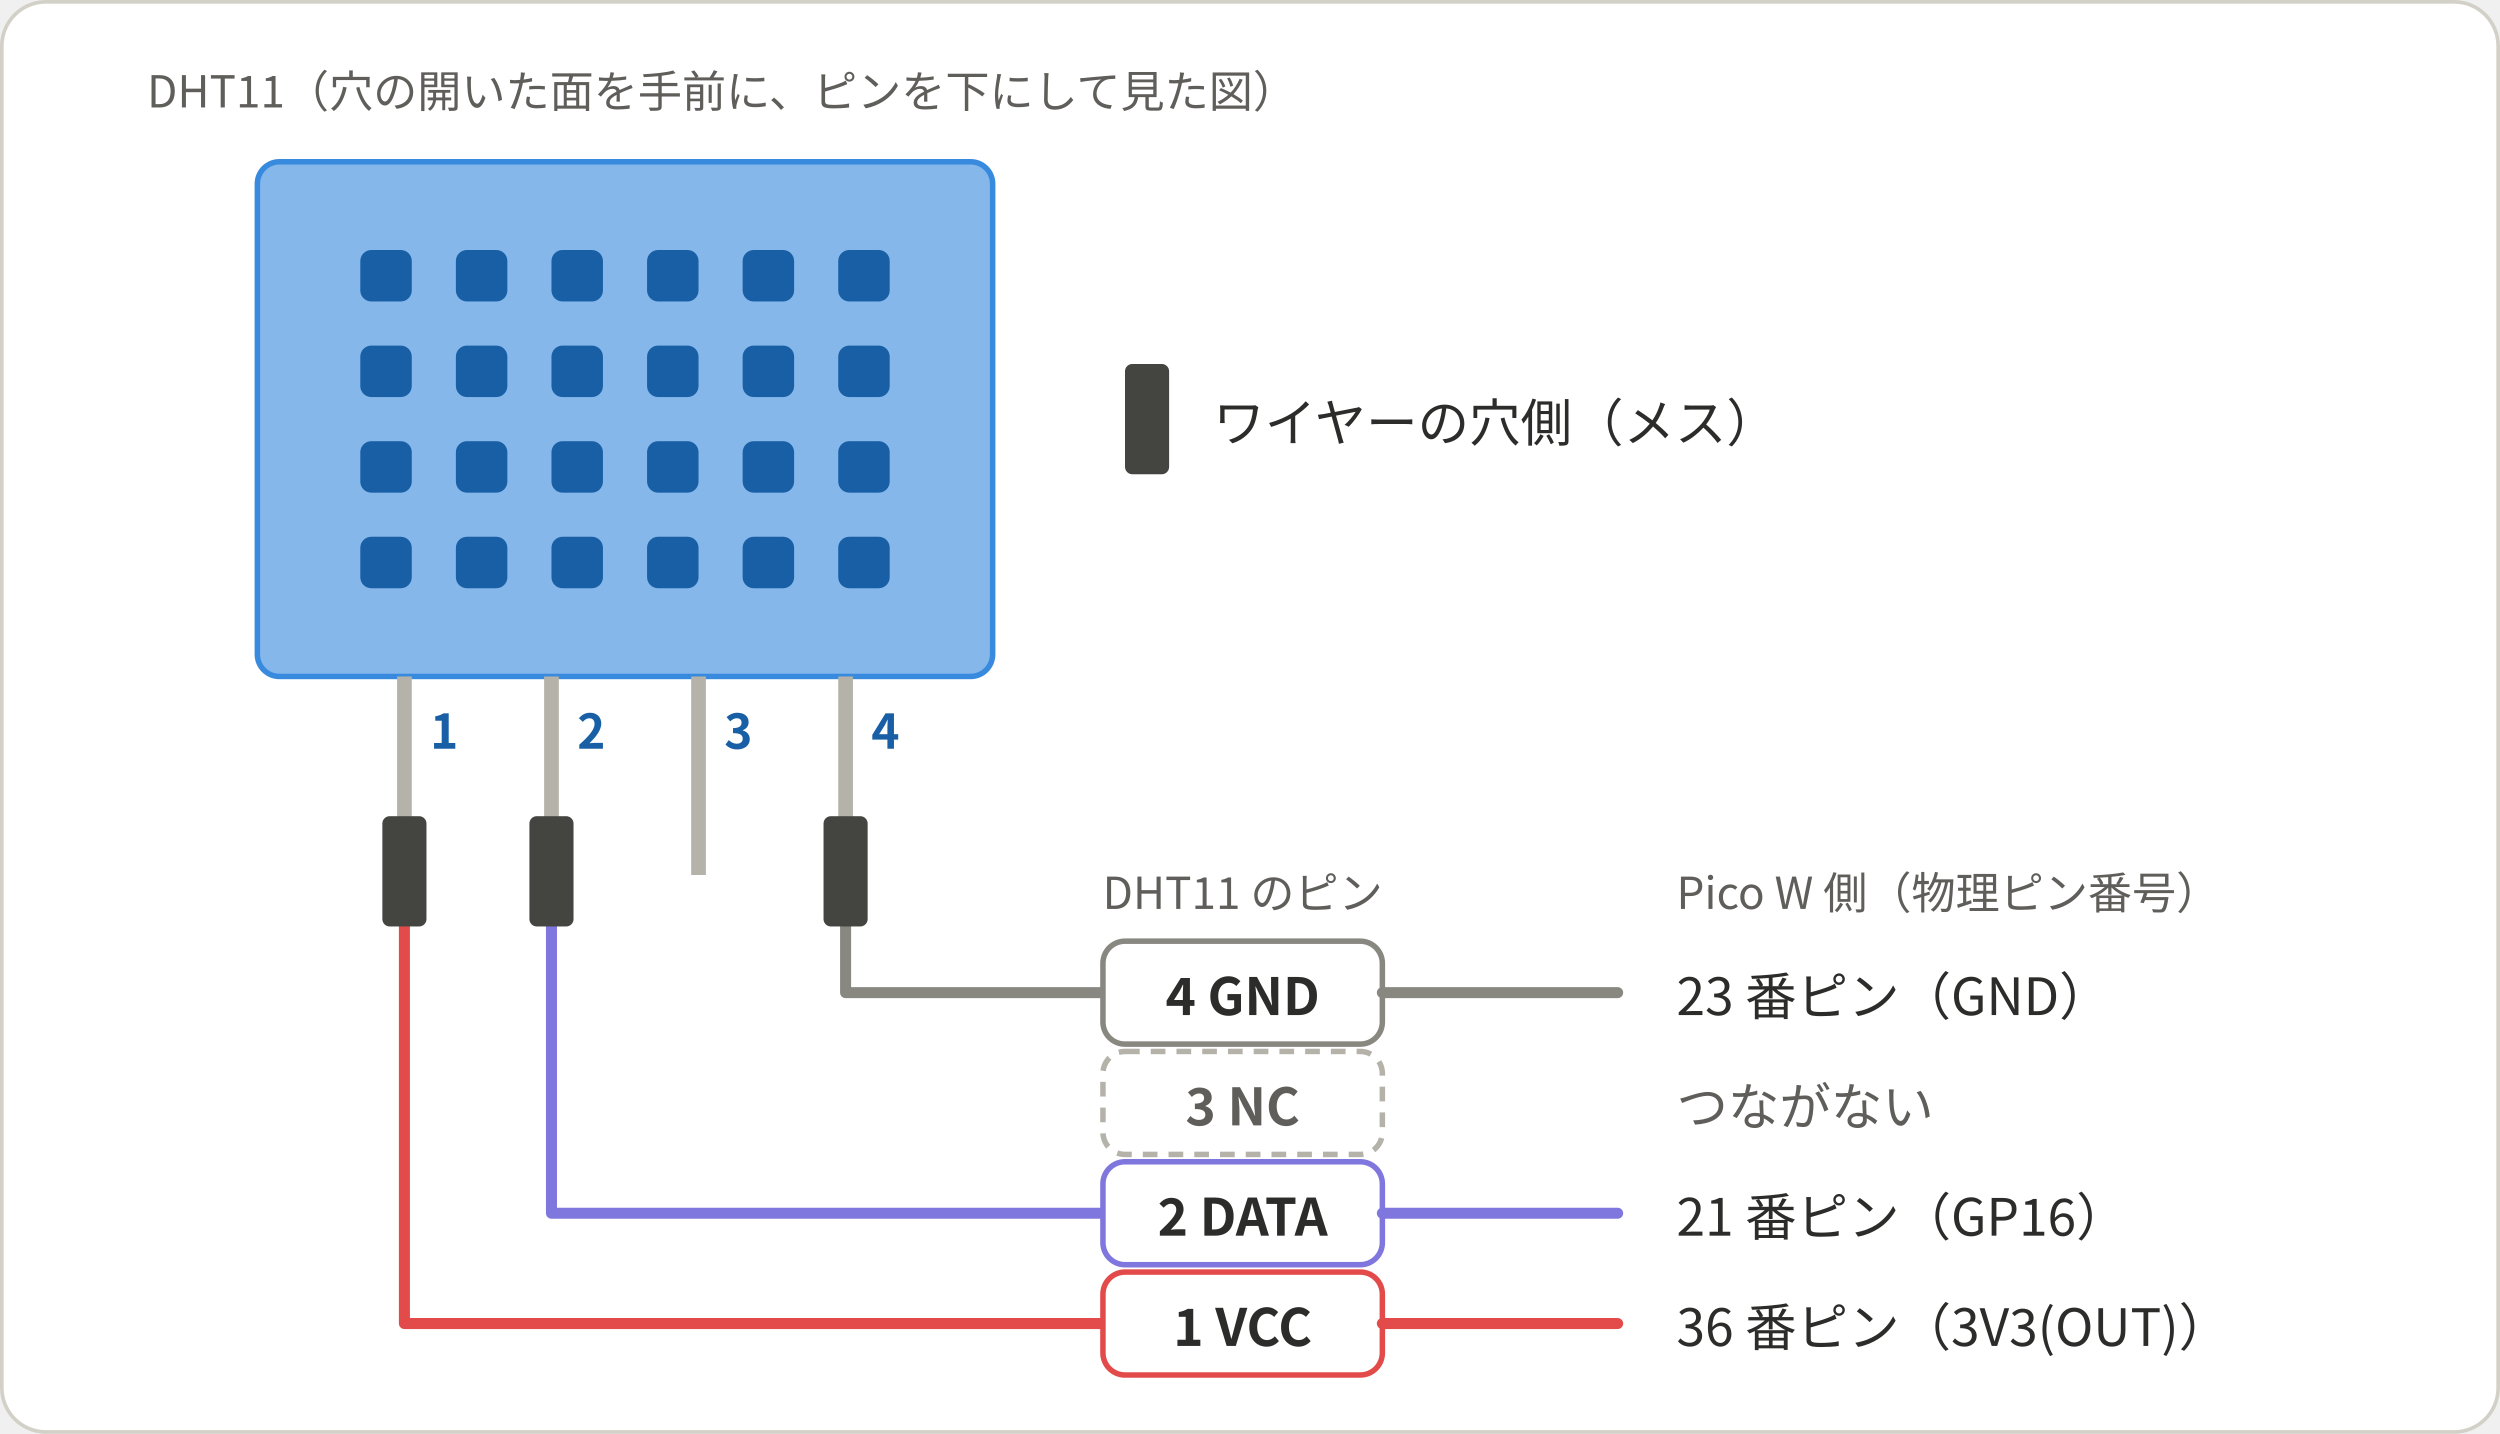
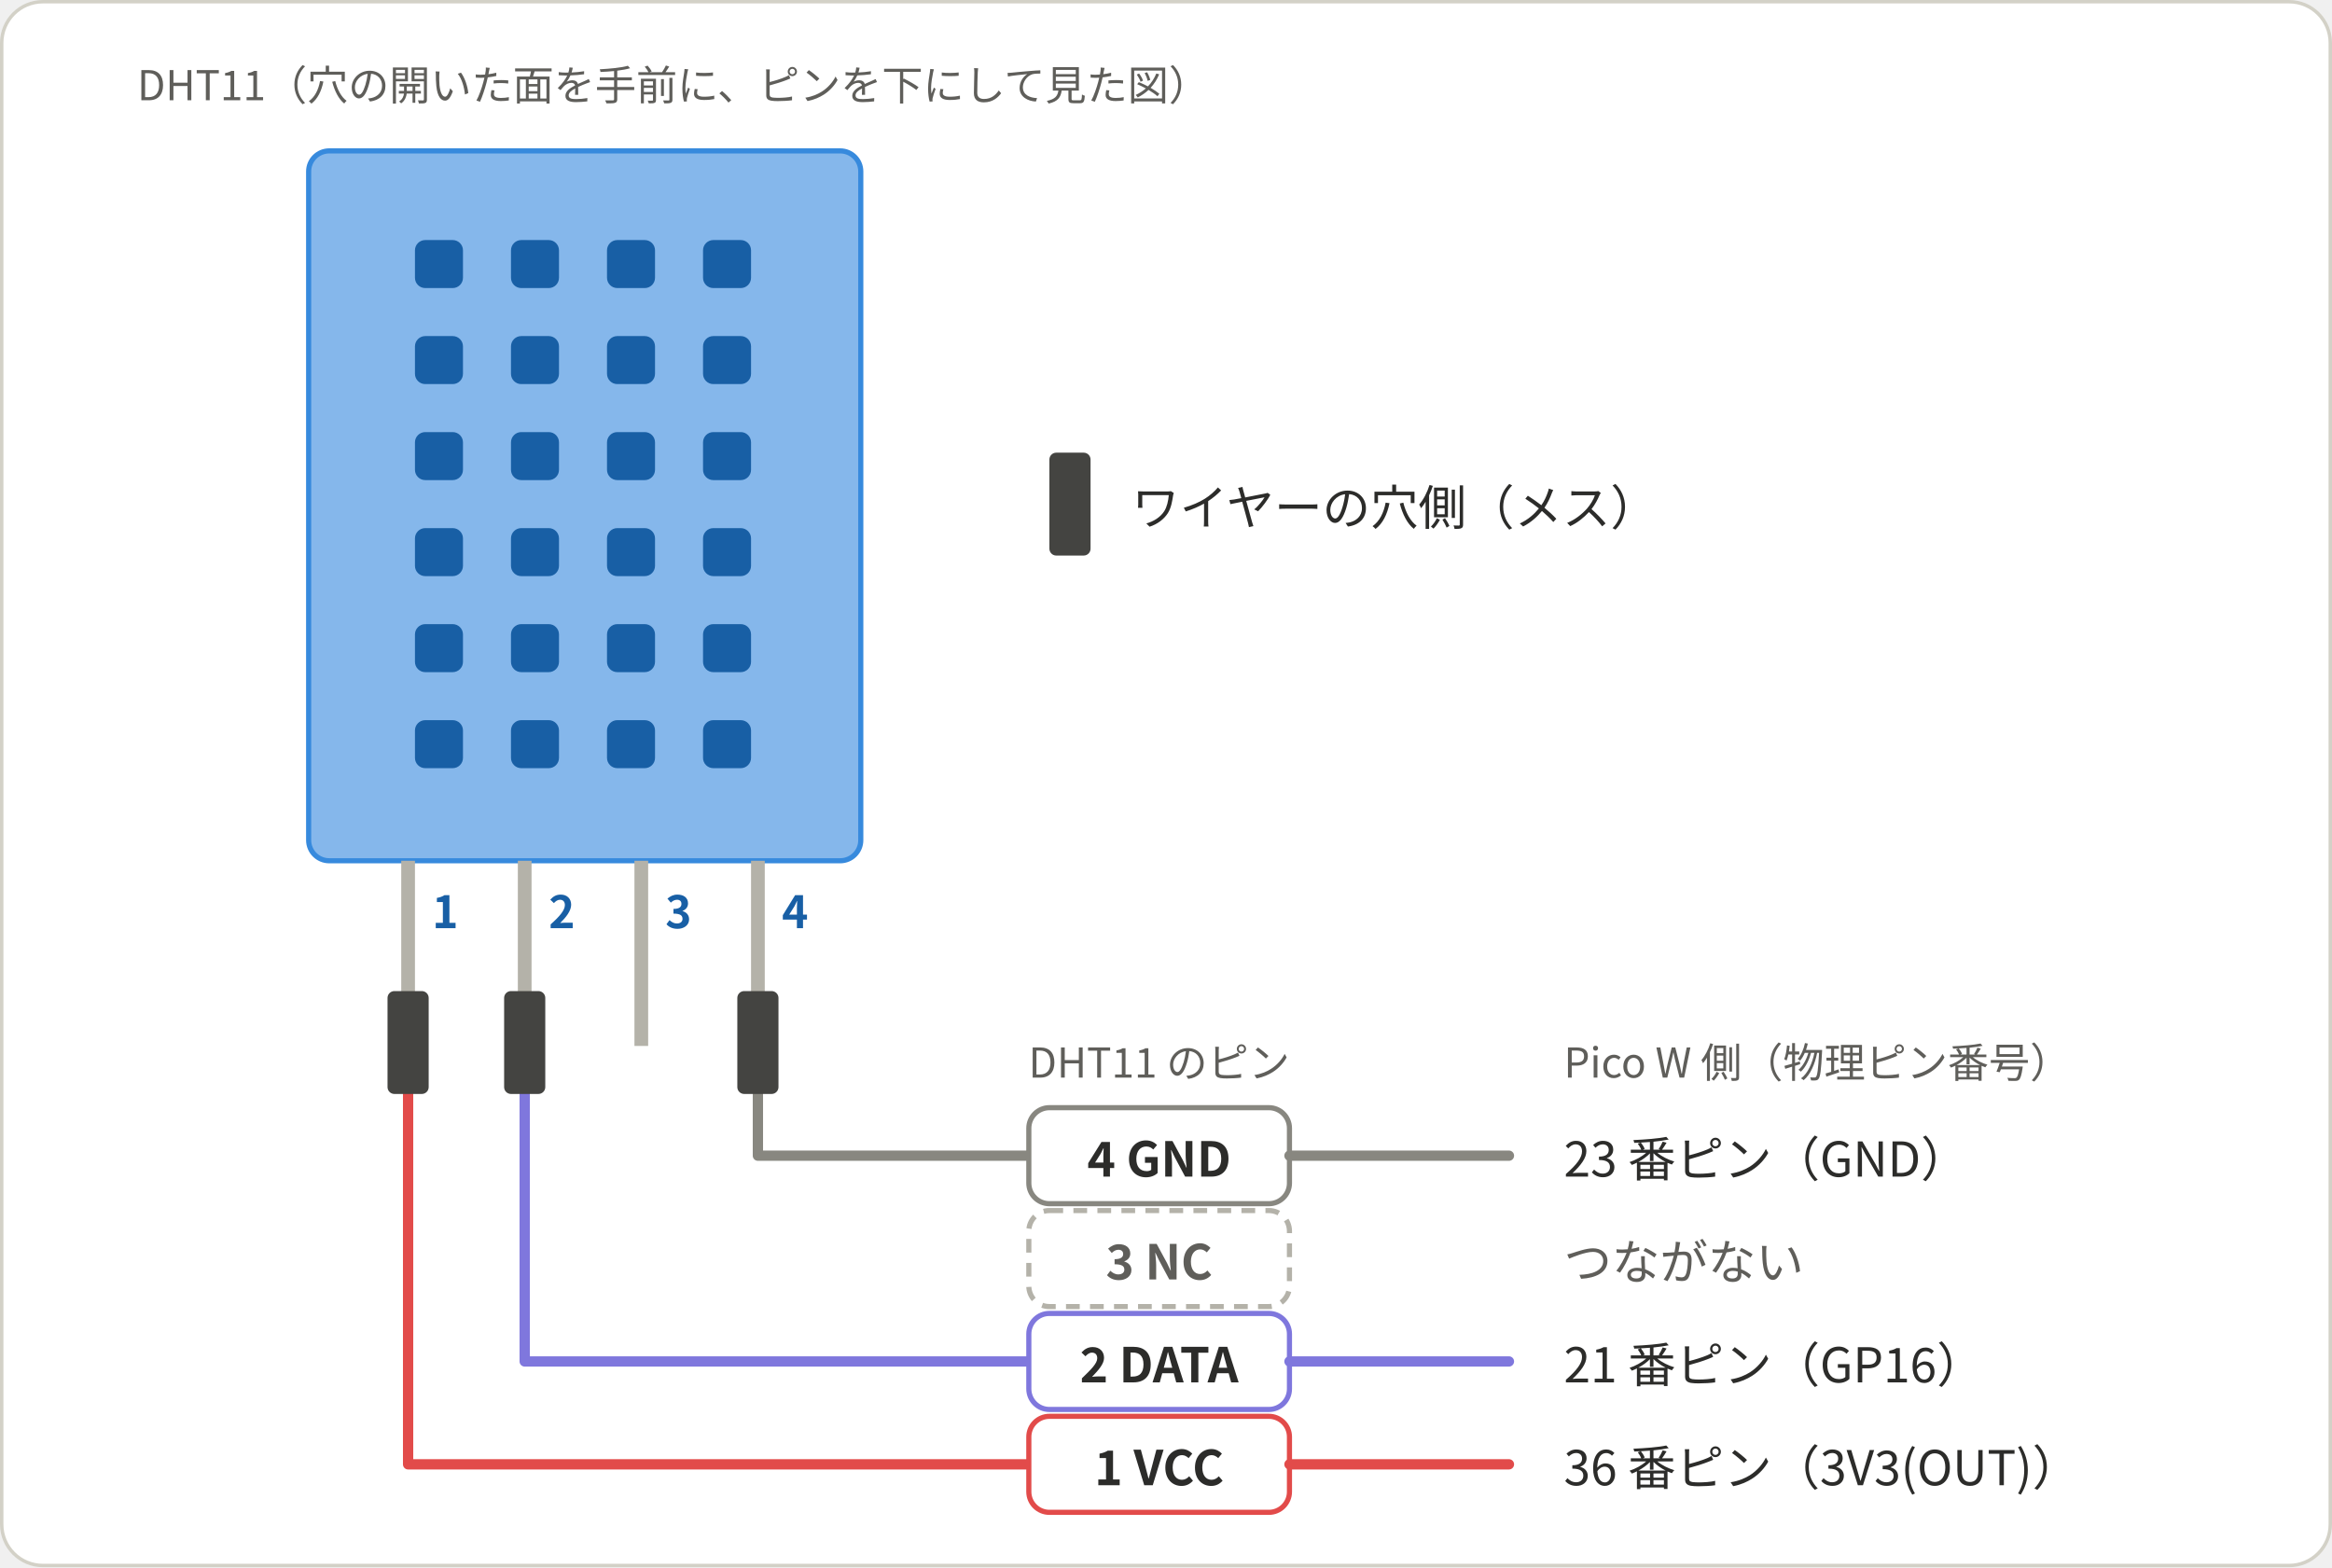
- <svg xmlns="http://www.w3.org/2000/svg" width="680" height="390" viewBox="0 0 680 390" role="img">
+ <svg xmlns="http://www.w3.org/2000/svg" width="680" height="457" viewBox="0 0 680 457" role="img">
  <style>text{font-family:'Hiragino Sans','Hiragino Kaku Gothic ProN','Noto Sans JP','Noto Sans CJK JP','Yu Gothic','Meiryo',sans-serif;fill:#2C2C2A}.t{font-size:14px}.ts{font-size:12px;fill:#5F5E5A}.th{font-size:14px;font-weight:600}.c{dominant-baseline:central}.m{text-anchor:middle}</style>
-   <rect x="0.5" y="0.5" width="679" height="389" rx="12" fill="#FFFFFF" stroke="#D3D1C7" />
+   <rect x="0.5" y="0.5" width="679" height="456" rx="12" fill="#FFFFFF" stroke="#D3D1C7" />
  <text class="ts c" x="40" y="24">DHT11（穴の開いた面を手前に、ピンを下にして見た図）</text>
-   <rect x="70" y="44" width="200" height="140" rx="6" fill="#85B7EB" stroke="#378ADD" stroke-width="1.5" />
-   <rect x="98" y="68" width="14" height="14" rx="3" fill="#185FA5" />
-   <rect x="124" y="68" width="14" height="14" rx="3" fill="#185FA5" />
-   <rect x="150" y="68" width="14" height="14" rx="3" fill="#185FA5" />
-   <rect x="176" y="68" width="14" height="14" rx="3" fill="#185FA5" />
-   <rect x="202" y="68" width="14" height="14" rx="3" fill="#185FA5" />
-   <rect x="228" y="68" width="14" height="14" rx="3" fill="#185FA5" />
-   <rect x="98" y="94" width="14" height="14" rx="3" fill="#185FA5" />
-   <rect x="124" y="94" width="14" height="14" rx="3" fill="#185FA5" />
-   <rect x="150" y="94" width="14" height="14" rx="3" fill="#185FA5" />
-   <rect x="176" y="94" width="14" height="14" rx="3" fill="#185FA5" />
-   <rect x="202" y="94" width="14" height="14" rx="3" fill="#185FA5" />
-   <rect x="228" y="94" width="14" height="14" rx="3" fill="#185FA5" />
-   <rect x="98" y="120" width="14" height="14" rx="3" fill="#185FA5" />
-   <rect x="124" y="120" width="14" height="14" rx="3" fill="#185FA5" />
-   <rect x="150" y="120" width="14" height="14" rx="3" fill="#185FA5" />
-   <rect x="176" y="120" width="14" height="14" rx="3" fill="#185FA5" />
-   <rect x="202" y="120" width="14" height="14" rx="3" fill="#185FA5" />
-   <rect x="228" y="120" width="14" height="14" rx="3" fill="#185FA5" />
-   <rect x="98" y="146" width="14" height="14" rx="3" fill="#185FA5" />
-   <rect x="124" y="146" width="14" height="14" rx="3" fill="#185FA5" />
-   <rect x="150" y="146" width="14" height="14" rx="3" fill="#185FA5" />
-   <rect x="176" y="146" width="14" height="14" rx="3" fill="#185FA5" />
-   <rect x="202" y="146" width="14" height="14" rx="3" fill="#185FA5" />
-   <rect x="228" y="146" width="14" height="14" rx="3" fill="#185FA5" />
-   <rect x="108" y="184" width="4" height="54" fill="#B4B2A9" />
-   <text class="c" x="117" y="198" style="font-size:13px;font-weight:600;fill:#185FA5">1</text>
-   <rect x="148" y="184" width="4" height="54" fill="#B4B2A9" />
-   <text class="c" x="157" y="198" style="font-size:13px;font-weight:600;fill:#185FA5">2</text>
-   <rect x="188" y="184" width="4" height="54" fill="#B4B2A9" />
-   <text class="c" x="197" y="198" style="font-size:13px;font-weight:600;fill:#185FA5">3</text>
-   <rect x="228" y="184" width="4" height="54" fill="#B4B2A9" />
-   <text class="c" x="237" y="198" style="font-size:13px;font-weight:600;fill:#185FA5">4</text>
-   <rect x="306" y="99" width="12" height="30" rx="2" fill="#444441" />
-   <text class="t c" x="330" y="114">ワイヤーの穴側（メス）</text>
-   <text class="ts m c" x="338" y="242">DHT11 のピン</text>
-   <text class="ts c" x="456" y="242">Pico W 側（物理ピン番号）</text>
-   <path d="M230 252 L230 270 L300 270" fill="none" stroke="#888780" stroke-width="3" stroke-linecap="round" stroke-linejoin="round" />
-   <rect x="224" y="222" width="12" height="30" rx="2" fill="#444441" />
-   <rect x="300" y="256" width="76" height="28" rx="6" fill="#FFFFFF" stroke="#888780" stroke-width="1.5" />
-   <text class="th m c" x="338" y="270">4 GND</text>
-   <line x1="376" y1="270" x2="440" y2="270" stroke="#888780" stroke-width="3" stroke-linecap="round" />
-   <text class="t c" x="456" y="270">23 番ピン（GND）</text>
-   <rect x="300" y="286" width="76" height="28" rx="6" fill="#FFFFFF" stroke="#B4B2A9" stroke-width="1.5" stroke-dasharray="4 3" />
-   <text class="th m c" x="338" y="300" style="fill:#5F5E5A">3 NC</text>
-   <text class="t c" x="456" y="300" style="fill:#5F5E5A">つながない</text>
-   <path d="M150 252 L150 330 L300 330" fill="none" stroke="#7F77DD" stroke-width="3" stroke-linecap="round" stroke-linejoin="round" />
-   <rect x="144" y="222" width="12" height="30" rx="2" fill="#444441" />
-   <rect x="300" y="316" width="76" height="28" rx="6" fill="#FFFFFF" stroke="#7F77DD" stroke-width="1.5" />
-   <text class="th m c" x="338" y="330">2 DATA</text>
-   <line x1="376" y1="330" x2="440" y2="330" stroke="#7F77DD" stroke-width="3" stroke-linecap="round" />
-   <text class="t c" x="456" y="330">21 番ピン（GP16）</text>
-   <path d="M110 252 L110 360 L300 360" fill="none" stroke="#E24B4A" stroke-width="3" stroke-linecap="round" stroke-linejoin="round" />
-   <rect x="104" y="222" width="12" height="30" rx="2" fill="#444441" />
-   <rect x="300" y="346" width="76" height="28" rx="6" fill="#FFFFFF" stroke="#E24B4A" stroke-width="1.5" />
-   <text class="th m c" x="338" y="360">1 VCC</text>
-   <line x1="376" y1="360" x2="440" y2="360" stroke="#E24B4A" stroke-width="3" stroke-linecap="round" />
-   <text class="t c" x="456" y="360">36 番ピン（3V3(OUT)）</text>
+   <rect x="90" y="44" width="161" height="207" rx="6" fill="#85B7EB" stroke="#378ADD" stroke-width="1.5" />
+   <rect x="121" y="70" width="14" height="14" rx="3" fill="#185FA5" />
+   <rect x="149" y="70" width="14" height="14" rx="3" fill="#185FA5" />
+   <rect x="177" y="70" width="14" height="14" rx="3" fill="#185FA5" />
+   <rect x="205" y="70" width="14" height="14" rx="3" fill="#185FA5" />
+   <rect x="121" y="98" width="14" height="14" rx="3" fill="#185FA5" />
+   <rect x="149" y="98" width="14" height="14" rx="3" fill="#185FA5" />
+   <rect x="177" y="98" width="14" height="14" rx="3" fill="#185FA5" />
+   <rect x="205" y="98" width="14" height="14" rx="3" fill="#185FA5" />
+   <rect x="121" y="126" width="14" height="14" rx="3" fill="#185FA5" />
+   <rect x="149" y="126" width="14" height="14" rx="3" fill="#185FA5" />
+   <rect x="177" y="126" width="14" height="14" rx="3" fill="#185FA5" />
+   <rect x="205" y="126" width="14" height="14" rx="3" fill="#185FA5" />
+   <rect x="121" y="154" width="14" height="14" rx="3" fill="#185FA5" />
+   <rect x="149" y="154" width="14" height="14" rx="3" fill="#185FA5" />
+   <rect x="177" y="154" width="14" height="14" rx="3" fill="#185FA5" />
+   <rect x="205" y="154" width="14" height="14" rx="3" fill="#185FA5" />
+   <rect x="121" y="182" width="14" height="14" rx="3" fill="#185FA5" />
+   <rect x="149" y="182" width="14" height="14" rx="3" fill="#185FA5" />
+   <rect x="177" y="182" width="14" height="14" rx="3" fill="#185FA5" />
+   <rect x="205" y="182" width="14" height="14" rx="3" fill="#185FA5" />
+   <rect x="121" y="210" width="14" height="14" rx="3" fill="#185FA5" />
+   <rect x="149" y="210" width="14" height="14" rx="3" fill="#185FA5" />
+   <rect x="177" y="210" width="14" height="14" rx="3" fill="#185FA5" />
+   <rect x="205" y="210" width="14" height="14" rx="3" fill="#185FA5" />
+   <rect x="117" y="251" width="4" height="54" fill="#B4B2A9" />
+   <text class="c" x="126" y="265" style="font-size:13px;font-weight:600;fill:#185FA5">1</text>
+   <rect x="151" y="251" width="4" height="54" fill="#B4B2A9" />
+   <text class="c" x="160" y="265" style="font-size:13px;font-weight:600;fill:#185FA5">2</text>
+   <rect x="185" y="251" width="4" height="54" fill="#B4B2A9" />
+   <text class="c" x="194" y="265" style="font-size:13px;font-weight:600;fill:#185FA5">3</text>
+   <rect x="219" y="251" width="4" height="54" fill="#B4B2A9" />
+   <text class="c" x="228" y="265" style="font-size:13px;font-weight:600;fill:#185FA5">4</text>
+   <rect x="306" y="132" width="12" height="30" rx="2" fill="#444441" />
+   <text class="t c" x="330" y="147">ワイヤーの穴側（メス）</text>
+   <text class="ts m c" x="338" y="309">DHT11 のピン</text>
+   <text class="ts c" x="456" y="309">Pico W 側（物理ピン番号）</text>
+   <path d="M221 319 L221 337 L300 337" fill="none" stroke="#888780" stroke-width="3" stroke-linecap="round" stroke-linejoin="round" />
+   <rect x="215" y="289" width="12" height="30" rx="2" fill="#444441" />
+   <rect x="300" y="323" width="76" height="28" rx="6" fill="#FFFFFF" stroke="#888780" stroke-width="1.5" />
+   <text class="th m c" x="338" y="337">4 GND</text>
+   <line x1="376" y1="337" x2="440" y2="337" stroke="#888780" stroke-width="3" stroke-linecap="round" />
+   <text class="t c" x="456" y="337">23 番ピン（GND）</text>
+   <rect x="300" y="353" width="76" height="28" rx="6" fill="#FFFFFF" stroke="#B4B2A9" stroke-width="1.5" stroke-dasharray="4 3" />
+   <text class="th m c" x="338" y="367" style="fill:#5F5E5A">3 NC</text>
+   <text class="t c" x="456" y="367" style="fill:#5F5E5A">つながない</text>
+   <path d="M153 319 L153 397 L300 397" fill="none" stroke="#7F77DD" stroke-width="3" stroke-linecap="round" stroke-linejoin="round" />
+   <rect x="147" y="289" width="12" height="30" rx="2" fill="#444441" />
+   <rect x="300" y="383" width="76" height="28" rx="6" fill="#FFFFFF" stroke="#7F77DD" stroke-width="1.5" />
+   <text class="th m c" x="338" y="397">2 DATA</text>
+   <line x1="376" y1="397" x2="440" y2="397" stroke="#7F77DD" stroke-width="3" stroke-linecap="round" />
+   <text class="t c" x="456" y="397">21 番ピン（GP16）</text>
+   <path d="M119 319 L119 427 L300 427" fill="none" stroke="#E24B4A" stroke-width="3" stroke-linecap="round" stroke-linejoin="round" />
+   <rect x="113" y="289" width="12" height="30" rx="2" fill="#444441" />
+   <rect x="300" y="413" width="76" height="28" rx="6" fill="#FFFFFF" stroke="#E24B4A" stroke-width="1.5" />
+   <text class="th m c" x="338" y="427">1 VCC</text>
+   <line x1="376" y1="427" x2="440" y2="427" stroke="#E24B4A" stroke-width="3" stroke-linecap="round" />
+   <text class="t c" x="456" y="427">36 番ピン（3V3(OUT)）</text>
</svg>
